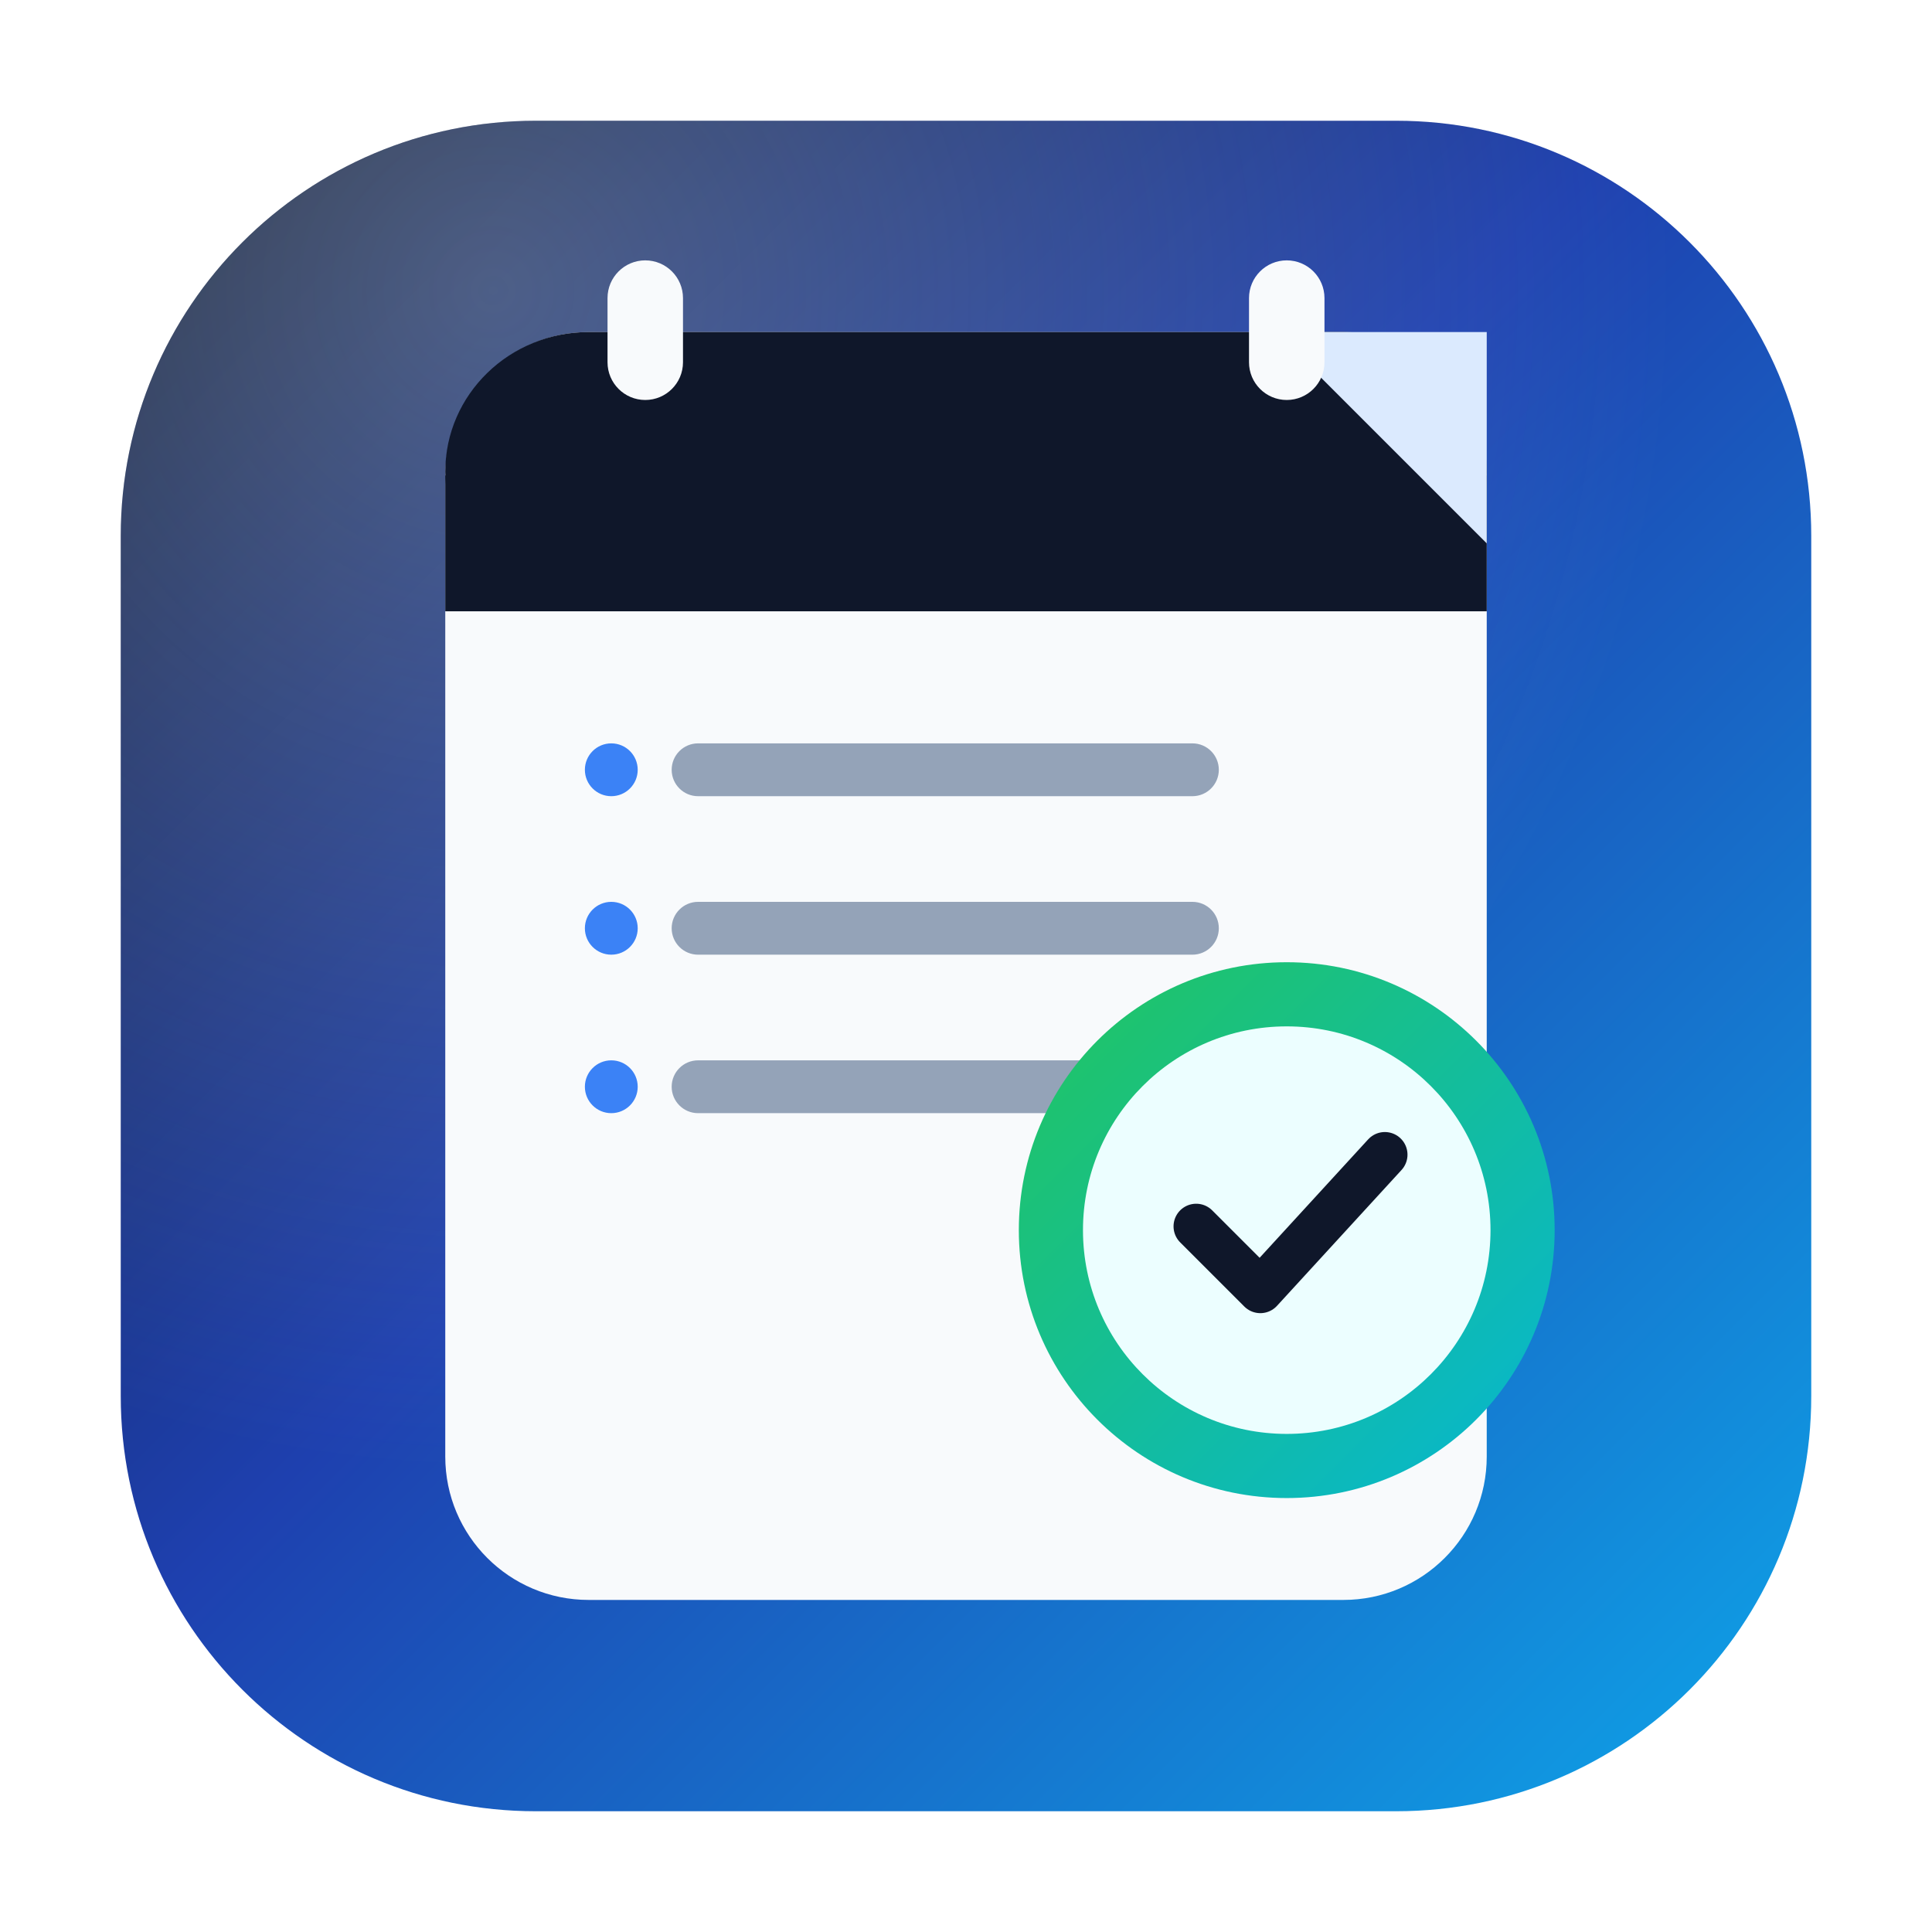
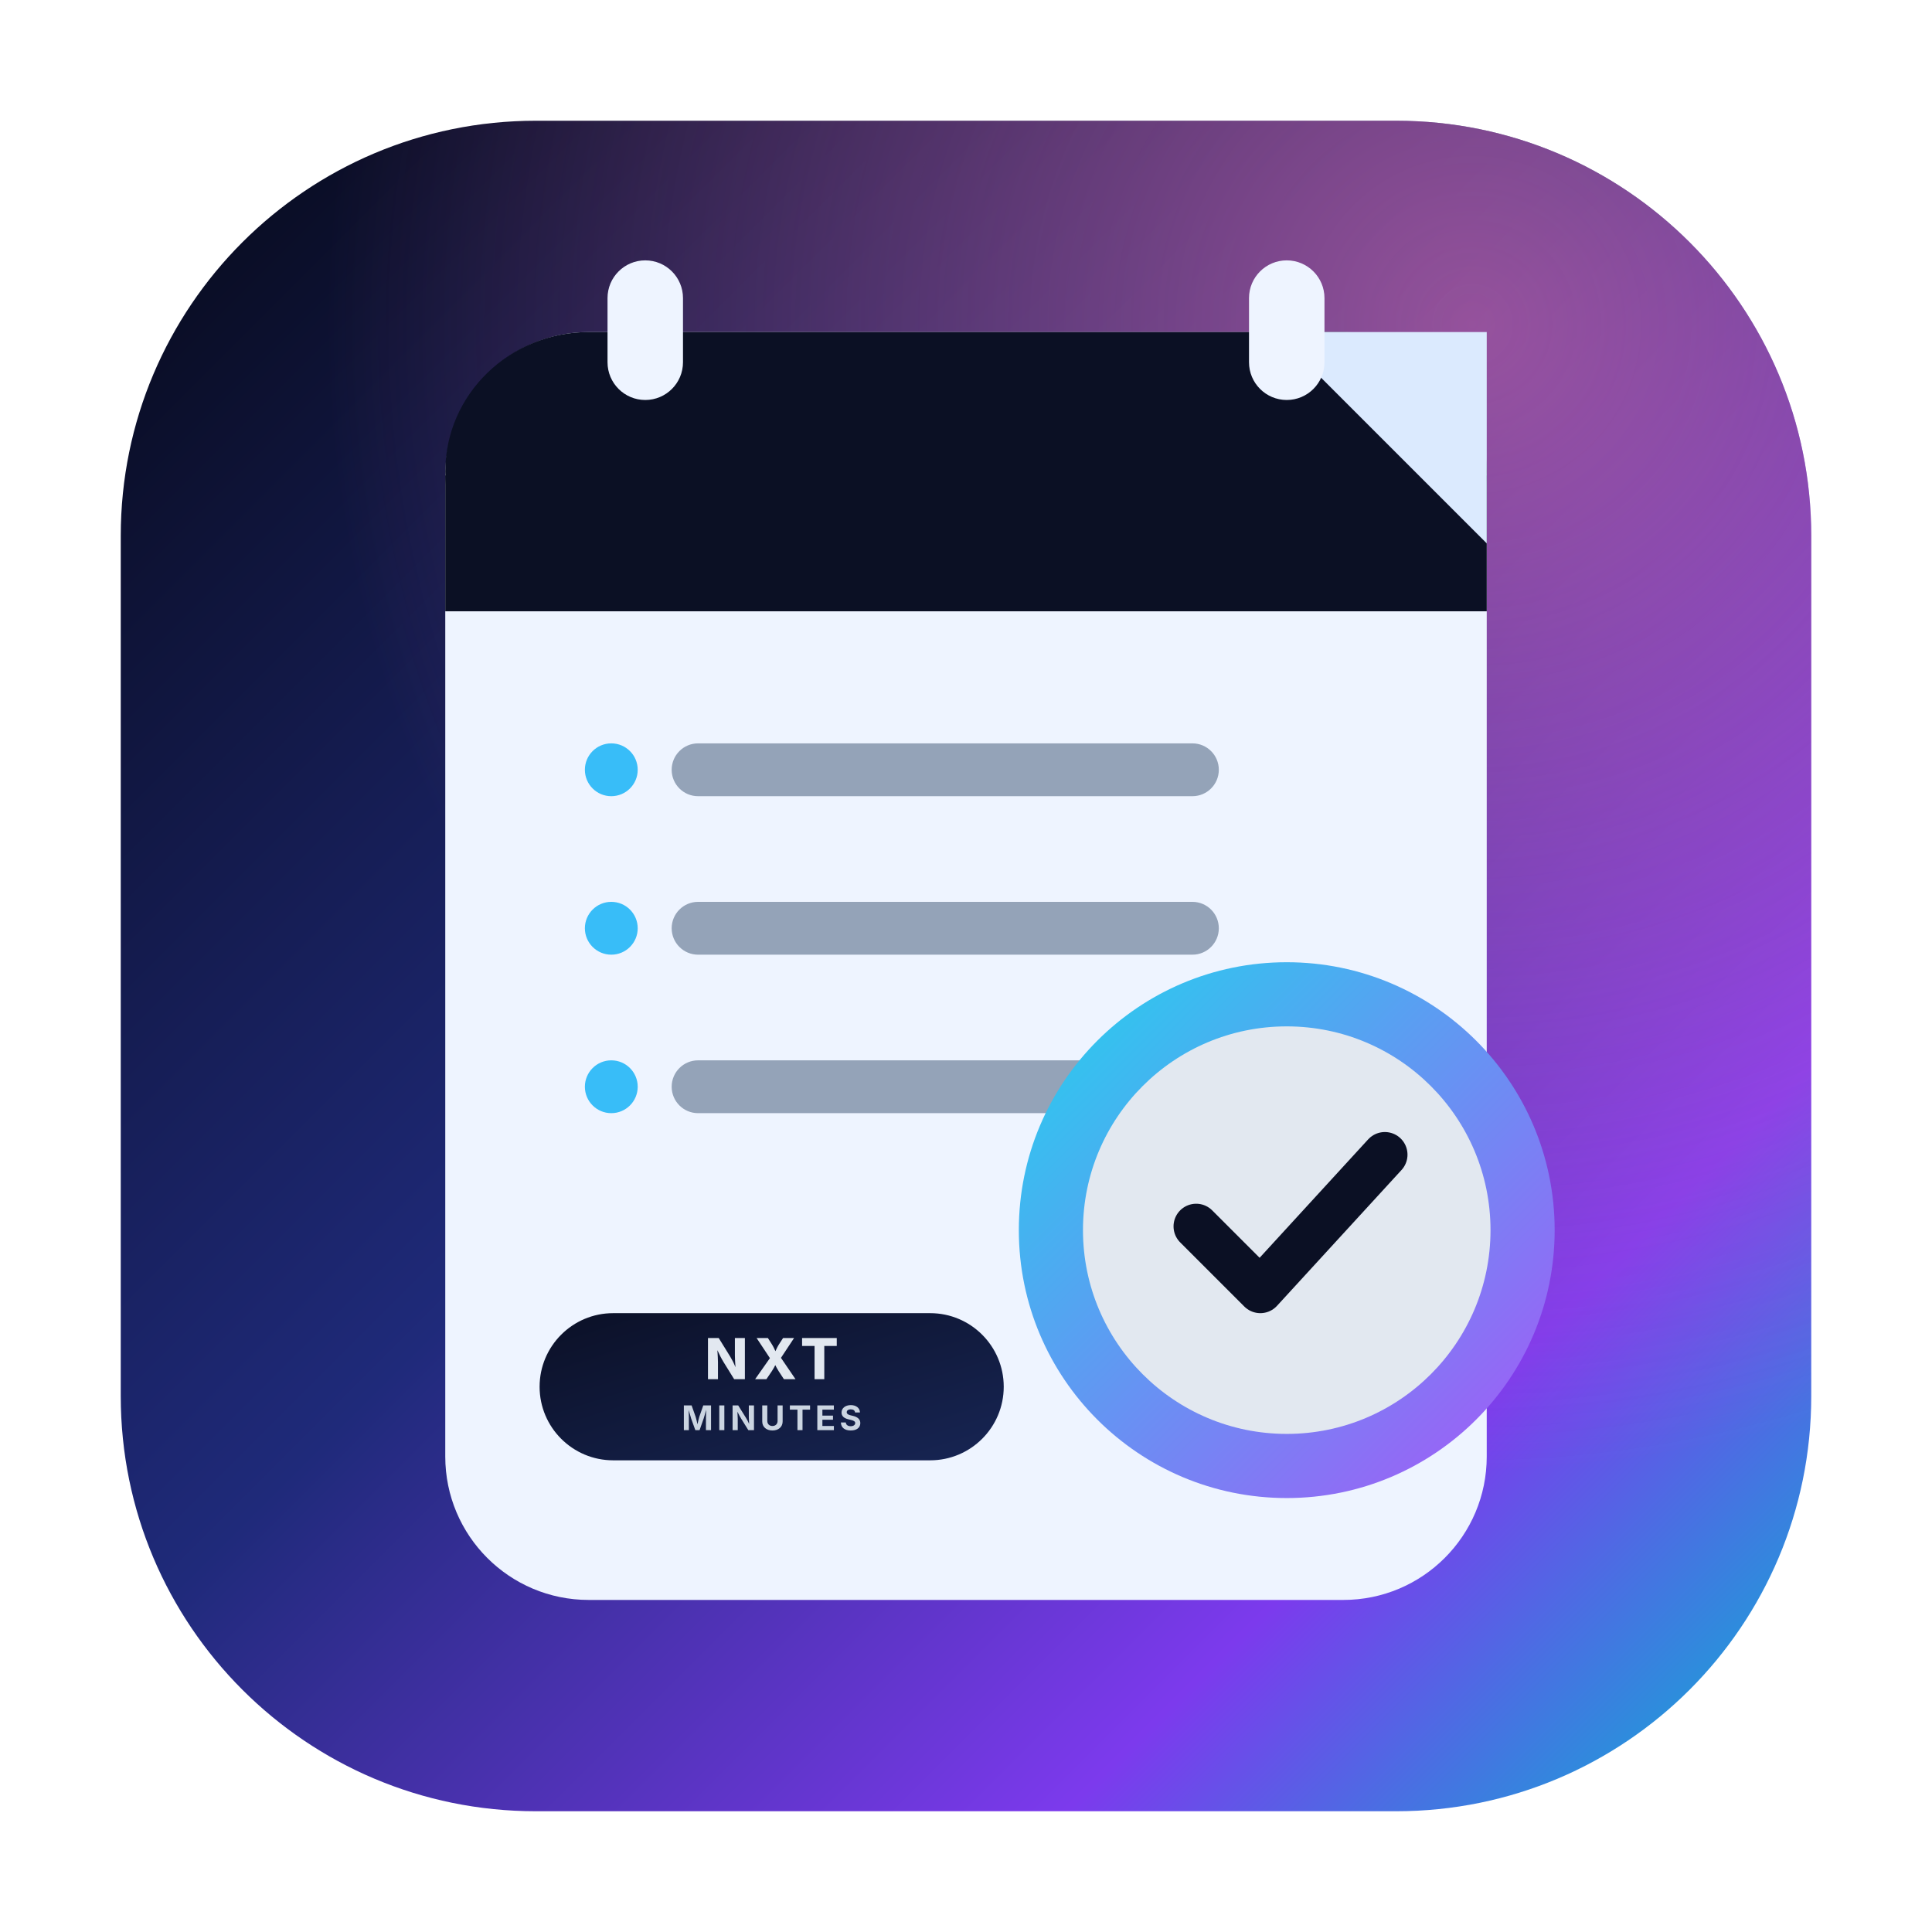
<svg xmlns="http://www.w3.org/2000/svg" width="1024" height="1024" viewBox="0 0 1024 1024">
  <defs>
    <linearGradient id="bg" x1="0%" y1="0%" x2="100%" y2="100%">
-       <stop offset="0%" stop-color="#0f172a" />
-       <stop offset="45%" stop-color="#1e40af" />
-       <stop offset="100%" stop-color="#0ea5e9" />
+       <stop offset="0%" stop-color="#060816" />
+       <stop offset="45%" stop-color="#1f2a7a" />
+       <stop offset="78%" stop-color="#7c3aed" />
+       <stop offset="100%" stop-color="#06b6d4" />
    </linearGradient>
-     <radialGradient id="light" cx="22%" cy="10%" r="70%">
-       <stop offset="0%" stop-color="#e0f2fe" stop-opacity="0.28" />
-       <stop offset="100%" stop-color="#e0f2fe" stop-opacity="0" />
+     <radialGradient id="glow" cx="80%" cy="12%" r="68%">
+       <stop offset="0%" stop-color="#f472b6" stop-opacity="0.55" />
+       <stop offset="100%" stop-color="#f472b6" stop-opacity="0" />
    </radialGradient>
    <linearGradient id="badge" x1="0%" y1="0%" x2="100%" y2="100%">
-       <stop offset="0%" stop-color="#22c55e" />
-       <stop offset="100%" stop-color="#06b6d4" />
+       <stop offset="0%" stop-color="#22d3ee" />
+       <stop offset="100%" stop-color="#a855f7" />
+     </linearGradient>
+     <linearGradient id="label" x1="0%" y1="0%" x2="100%" y2="100%">
+       <stop offset="0%" stop-color="#0b1026" />
+       <stop offset="100%" stop-color="#172554" />
    </linearGradient>
  </defs>
  <rect x="64" y="64" width="896" height="896" rx="220" fill="url(#bg)" />
-   <rect x="64" y="64" width="896" height="896" rx="220" fill="url(#light)" />
-   <rect x="236" y="176" width="552" height="672" rx="76" fill="#f8fafc" />
-   <rect x="236" y="176" width="552" height="148" rx="76" fill="#0f172a" />
-   <rect x="236" y="252" width="552" height="72" fill="#0f172a" />
+   <rect x="64" y="64" width="896" height="896" rx="220" fill="url(#glow)" />
+   <rect x="236" y="176" width="552" height="672" rx="76" fill="#eef4ff" />
+   <rect x="236" y="176" width="552" height="148" rx="76" fill="#0b1024" />
+   <rect x="236" y="252" width="552" height="72" fill="#0b1024" />
  <path d="M676 176h112v112z" fill="#dbeafe" />
-   <rect x="322" y="138" width="40" height="74" rx="20" fill="#f8fafc" />
-   <rect x="662" y="138" width="40" height="74" rx="20" fill="#f8fafc" />
-   <circle cx="324" cy="408" r="14" fill="#3b82f6" />
+   <rect x="322" y="138" width="40" height="74" rx="20" fill="#eef4ff" />
+   <rect x="662" y="138" width="40" height="74" rx="20" fill="#eef4ff" />
+   <circle cx="324" cy="408" r="14" fill="#38bdf8" />
  <rect x="356" y="394" width="290" height="28" rx="14" fill="#94a3b8" />
-   <circle cx="324" cy="492" r="14" fill="#3b82f6" />
+   <circle cx="324" cy="492" r="14" fill="#38bdf8" />
  <rect x="356" y="478" width="290" height="28" rx="14" fill="#94a3b8" />
-   <circle cx="324" cy="576" r="14" fill="#3b82f6" />
+   <circle cx="324" cy="576" r="14" fill="#38bdf8" />
  <rect x="356" y="562" width="244" height="28" rx="14" fill="#94a3b8" />
  <circle cx="682" cy="652" r="142" fill="url(#badge)" />
-   <circle cx="682" cy="652" r="108" fill="#ecfeff" />
-   <path d="M634 650l34 34 66-72" fill="none" stroke="#0f172a" stroke-width="24" stroke-linecap="round" stroke-linejoin="round" />
+   <circle cx="682" cy="652" r="108" fill="#e2e8f0" />
+   <path d="M634 650l34 34 66-72" fill="none" stroke="#0b1024" stroke-width="24" stroke-linecap="round" stroke-linejoin="round" />
+   <rect x="286" y="696" width="246" height="78" rx="39" fill="url(#label)" />
+   <text x="409" y="731" text-anchor="middle" font-family="Segoe UI, Inter, Helvetica, Arial, sans-serif" font-size="30" font-weight="800" letter-spacing="3" fill="#e2e8f0">
+     NXT
+   </text>
+   <text x="409" y="758" text-anchor="middle" font-family="Segoe UI, Inter, Helvetica, Arial, sans-serif" font-size="18" font-weight="700" letter-spacing="2" fill="#cbd5e1">
+     MINUTES
+   </text>
</svg>
